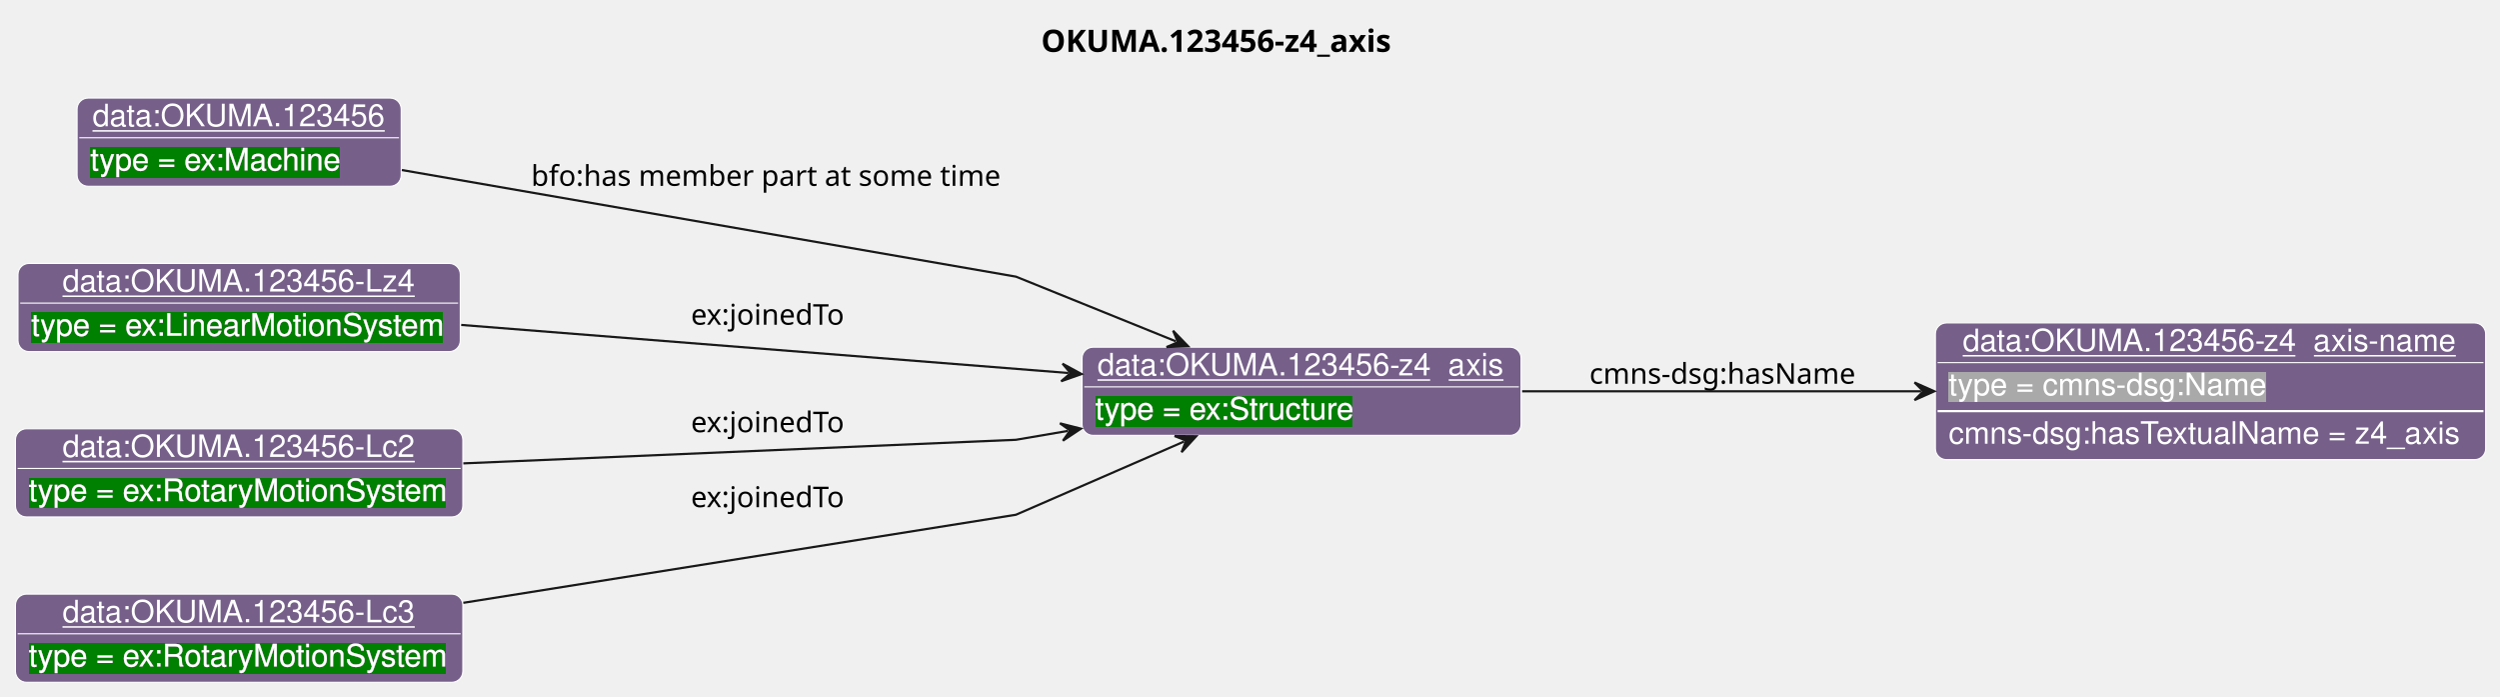
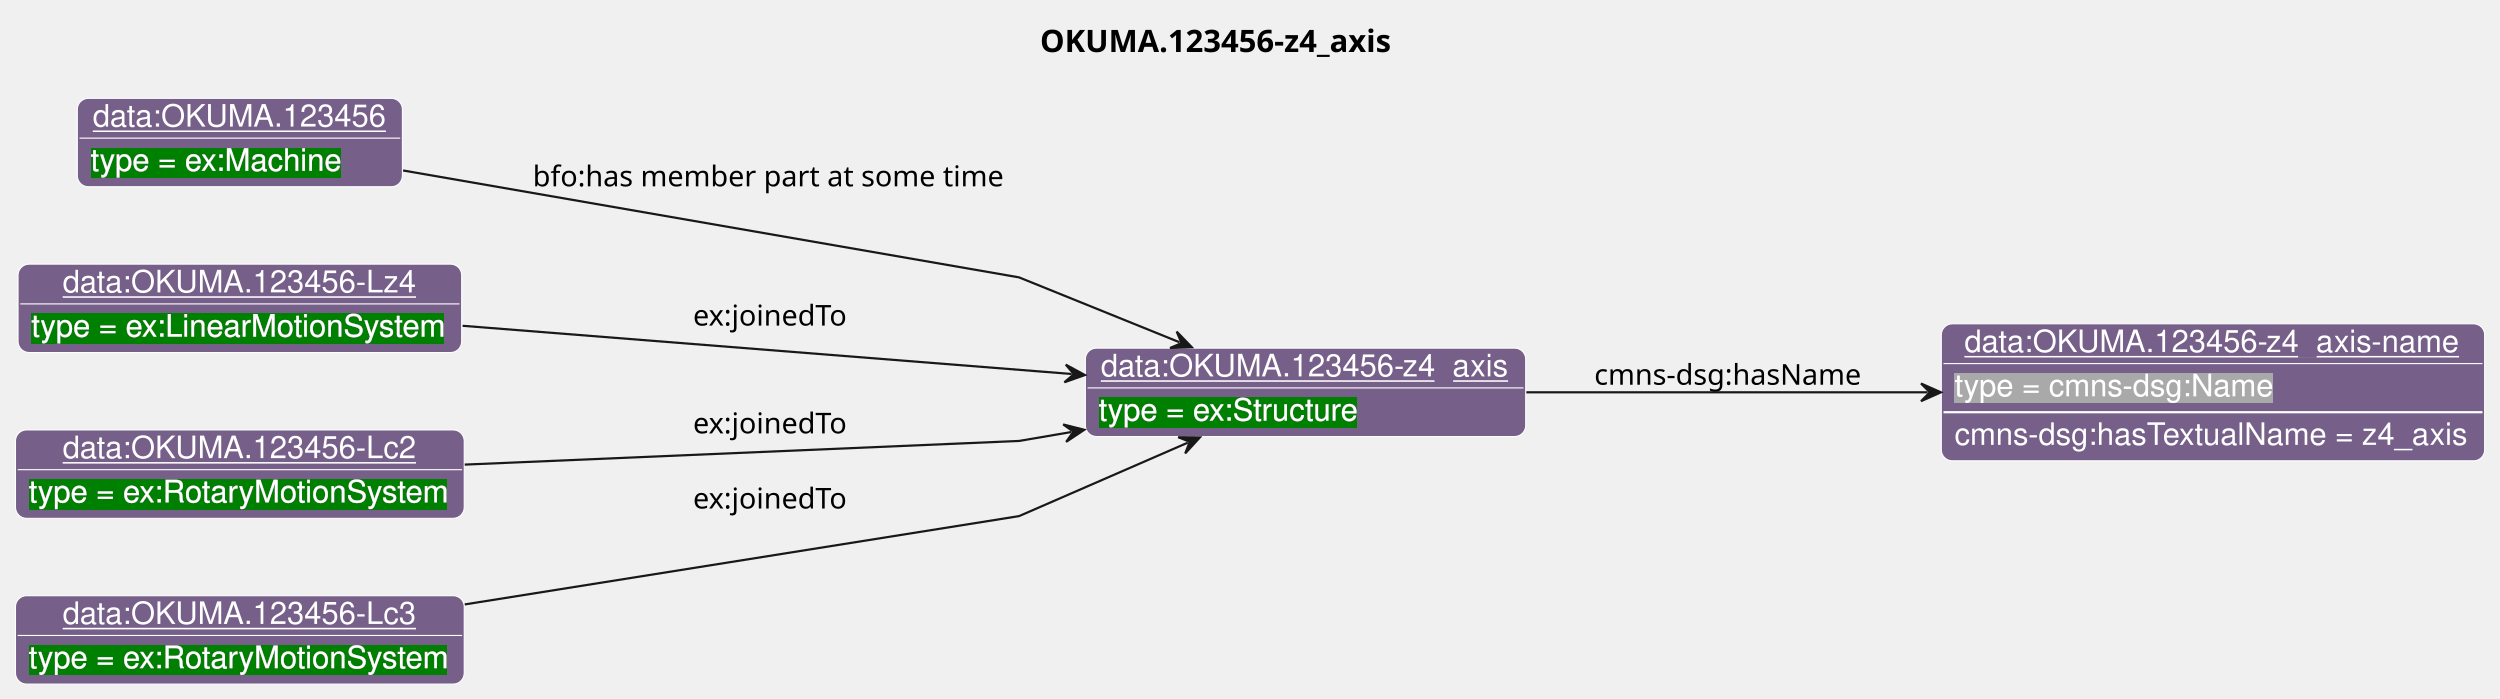
- <svg xmlns="http://www.w3.org/2000/svg" contentStyleType="text/css" data-diagram-type="CLASS" height="316px" preserveAspectRatio="none" style="width:1134px;height:316px;background:#FFFFFF;" version="1.1" viewBox="0 0 1134 316" width="1134px" zoomAndPan="magnify">
+ <svg xmlns="http://www.w3.org/2000/svg" contentStyleType="text/css" data-diagram-type="CLASS" height="316px" preserveAspectRatio="none" style="width:1131px;height:316px;background:#FFFFFF;" version="1.1" viewBox="0 0 1131 316" width="1131px" zoomAndPan="magnify">
  <defs>
-     <filter height="1" id="bk550t2n6f1ew0" width="1" x="0" y="0">
+     <filter height="1" id="bkl925wc9vgpj0" width="1" x="0" y="0">
      <feFlood flood-color="#008000" result="flood" />
      <feComposite in="SourceGraphic" in2="flood" operator="over" />
    </filter>
-     <filter height="1" id="bk550t2n6f1ew1" width="1" x="0" y="0">
+     <filter height="1" id="bkl925wc9vgpj1" width="1" x="0" y="0">
      <feFlood flood-color="#A9A9A9" result="flood" />
      <feComposite in="SourceGraphic" in2="flood" operator="over" />
    </filter>
  </defs>
  <g>
-     <text fill="#000000" font-family="sans-serif" font-size="14" font-weight="bold" lengthAdjust="spacing" textLength="176.08" x="472.436" y="23.535">OKUMA.123456-z4_axis</text>
+     <text fill="#000000" font-family="sans-serif" font-size="14" font-weight="bold" lengthAdjust="spacing" textLength="176.08" x="470.492" y="23.535">OKUMA.123456-z4_axis</text>
    <g class="entity" data-entity="o1" data-source-line="131" data-uid="ent0002" id="entity_o1">
      <rect fill="#76608A" height="40" rx="5" ry="5" style="stroke:#FFFFFF;stroke-width:0.5;" width="199.213" x="491.02" y="157.488" />
      <text fill="#FFFFFF" font-family="Helvetica" font-size="14" lengthAdjust="spacing" text-decoration="underline" textLength="185.213" x="498.02" y="170.269">data:OKUMA.123456-z4_axis</text>
      <line style="stroke:#FFFFFF;stroke-width:0.5;" x1="492.02" x2="689.233" y1="175.488" y2="175.488" />
-       <text fill="#FFFFFF" filter="url(#bk550t2n6f1ew0)" font-family="Helvetica" font-size="14" lengthAdjust="spacing" textLength="117.893" x="497.02" y="190.269">type = ex:Structure</text>
+       <text fill="#FFFFFF" filter="url(#bkl925wc9vgpj0)" font-family="Helvetica" font-size="14" lengthAdjust="spacing" textLength="117.893" x="497.02" y="190.269">type = ex:Structure</text>
    </g>
    <g class="entity" data-entity="o2" data-source-line="131" data-uid="ent0003" id="entity_o2">
-       <rect fill="#76608A" height="62" rx="5" ry="5" style="stroke:#FFFFFF;stroke-width:0.5;" width="249.713" x="878.24" y="146.488" />
-       <text fill="#FFFFFF" font-family="Helvetica" font-size="14" lengthAdjust="spacing" text-decoration="underline" textLength="224.895" x="890.649" y="159.269">data:OKUMA.123456-z4_axis-name</text>
-       <line style="stroke:#FFFFFF;stroke-width:0.5;" x1="879.24" x2="1126.953" y1="164.488" y2="164.488" />
-       <text fill="#FFFFFF" filter="url(#bk550t2n6f1ew1)" font-family="Helvetica" font-size="14" lengthAdjust="spacing" textLength="144.334" x="884.24" y="179.269">type = cmns-dsg:Name</text>
-       <line style="stroke:#FFFFFF;stroke-width:1;" x1="879.24" x2="1126.953" y1="186.488" y2="186.488" />
-       <text fill="#FFFFFF" font-family="Helvetica" font-size="14" lengthAdjust="spacing" textLength="237.713" x="884.24" y="201.269">cmns-dsg:hasTextualName  = z4_axis</text>
+       <rect fill="#76608A" height="62" rx="5" ry="5" style="stroke:#FFFFFF;stroke-width:0.5;" width="245.823" x="878.24" y="146.488" />
+       <text fill="#FFFFFF" font-family="Helvetica" font-size="14" lengthAdjust="spacing" text-decoration="underline" textLength="224.895" x="888.704" y="159.269">data:OKUMA.123456-z4_axis-name</text>
+       <line style="stroke:#FFFFFF;stroke-width:0.5;" x1="879.24" x2="1123.063" y1="164.488" y2="164.488" />
+       <text fill="#FFFFFF" filter="url(#bkl925wc9vgpj1)" font-family="Helvetica" font-size="14" lengthAdjust="spacing" textLength="144.334" x="884.24" y="179.269">type = cmns-dsg:Name</text>
+       <line style="stroke:#FFFFFF;stroke-width:1;" x1="879.24" x2="1123.063" y1="186.488" y2="186.488" />
+       <text fill="#FFFFFF" font-family="Helvetica" font-size="14" lengthAdjust="spacing" textLength="233.823" x="884.24" y="201.269">cmns-dsg:hasTextualName = z4_axis</text>
    </g>
    <g class="entity" data-entity="o3" data-source-line="131" data-uid="ent0004" id="entity_o3">
      <rect fill="#76608A" height="40" rx="5" ry="5" style="stroke:#FFFFFF;stroke-width:0.5;" width="147.082" x="34.97" y="44.488" />
      <text fill="#FFFFFF" font-family="Helvetica" font-size="14" lengthAdjust="spacing" text-decoration="underline" textLength="133.082" x="41.97" y="57.269">data:OKUMA.123456</text>
      <line style="stroke:#FFFFFF;stroke-width:0.5;" x1="35.97" x2="181.052" y1="62.488" y2="62.488" />
-       <text fill="#FFFFFF" filter="url(#bk550t2n6f1ew0)" font-family="Helvetica" font-size="14" lengthAdjust="spacing" textLength="114.01" x="40.97" y="77.269">type = ex:Machine</text>
+       <text fill="#FFFFFF" filter="url(#bkl925wc9vgpj0)" font-family="Helvetica" font-size="14" lengthAdjust="spacing" textLength="114.01" x="40.97" y="77.269">type = ex:Machine</text>
    </g>
    <g class="entity" data-entity="o4" data-source-line="131" data-uid="ent0005" id="entity_o4">
      <rect fill="#76608A" height="40" rx="5" ry="5" style="stroke:#FFFFFF;stroke-width:0.5;" width="200.706" x="8.16" y="119.488" />
      <text fill="#FFFFFF" font-family="Helvetica" font-size="14" lengthAdjust="spacing" text-decoration="underline" textLength="160.316" x="28.355" y="132.269">data:OKUMA.123456-Lz4</text>
      <line style="stroke:#FFFFFF;stroke-width:0.5;" x1="9.16" x2="207.866" y1="137.488" y2="137.488" />
-       <text fill="#FFFFFF" filter="url(#bk550t2n6f1ew0)" font-family="Helvetica" font-size="14" lengthAdjust="spacing" textLength="188.706" x="14.16" y="152.269">type = ex:LinearMotionSystem</text>
+       <text fill="#FFFFFF" filter="url(#bkl925wc9vgpj0)" font-family="Helvetica" font-size="14" lengthAdjust="spacing" textLength="188.706" x="14.16" y="152.269">type = ex:LinearMotionSystem</text>
    </g>
    <g class="entity" data-entity="o5" data-source-line="131" data-uid="ent0006" id="entity_o5">
      <rect fill="#76608A" height="40" rx="5" ry="5" style="stroke:#FFFFFF;stroke-width:0.5;" width="203.023" x="7" y="194.488" />
      <text fill="#FFFFFF" font-family="Helvetica" font-size="14" lengthAdjust="spacing" text-decoration="underline" textLength="160.316" x="28.354" y="207.269">data:OKUMA.123456-Lc2</text>
      <line style="stroke:#FFFFFF;stroke-width:0.5;" x1="8" x2="209.023" y1="212.488" y2="212.488" />
-       <text fill="#FFFFFF" filter="url(#bk550t2n6f1ew0)" font-family="Helvetica" font-size="14" lengthAdjust="spacing" textLength="191.023" x="13" y="227.269">type = ex:RotaryMotionSystem</text>
+       <text fill="#FFFFFF" filter="url(#bkl925wc9vgpj0)" font-family="Helvetica" font-size="14" lengthAdjust="spacing" textLength="191.023" x="13" y="227.269">type = ex:RotaryMotionSystem</text>
    </g>
    <g class="entity" data-entity="o6" data-source-line="131" data-uid="ent0007" id="entity_o6">
      <rect fill="#76608A" height="40" rx="5" ry="5" style="stroke:#FFFFFF;stroke-width:0.5;" width="203.023" x="7" y="269.488" />
      <text fill="#FFFFFF" font-family="Helvetica" font-size="14" lengthAdjust="spacing" text-decoration="underline" textLength="160.316" x="28.354" y="282.269">data:OKUMA.123456-Lc3</text>
      <line style="stroke:#FFFFFF;stroke-width:0.5;" x1="8" x2="209.023" y1="287.488" y2="287.488" />
-       <text fill="#FFFFFF" filter="url(#bk550t2n6f1ew0)" font-family="Helvetica" font-size="14" lengthAdjust="spacing" textLength="191.023" x="13" y="302.269">type = ex:RotaryMotionSystem</text>
+       <text fill="#FFFFFF" filter="url(#bkl925wc9vgpj0)" font-family="Helvetica" font-size="14" lengthAdjust="spacing" textLength="191.023" x="13" y="302.269">type = ex:RotaryMotionSystem</text>
    </g>
    <g class="link" data-entity-1="o1" data-entity-2="o2" data-source-line="195" data-uid="lnk8" id="link_o1_o2">
-       <path codeLine="195" d="M690.73,177.488 C746.96,177.488 811.84,177.488 871.77,177.488" fill="none" id="o1-to-o2" style="stroke:#181818;stroke-width:1;" />
-       <polygon fill="#181818" points="877.77,177.488,868.77,173.488,872.77,177.488,868.77,181.488,877.77,177.488" style="stroke:#181818;stroke-width:1;" />
+       <path codeLine="195" d="M690.52,177.488 C746.96,177.488 812.17,177.488 872.07,177.488" fill="none" id="o1-to-o2" style="stroke:#181818;stroke-width:1;" />
+       <polygon fill="#181818" points="878.07,177.488,869.07,173.488,873.07,177.488,869.07,181.488,878.07,177.488" style="stroke:#181818;stroke-width:1;" />
      <text fill="#000000" font-family="sans-serif" font-size="13" lengthAdjust="spacing" textLength="126.077" x="721.24" y="174.057">cmns-dsg:hasName</text>
    </g>
    <g class="link" data-entity-1="o3" data-entity-2="o1" data-source-line="195" data-uid="lnk9" id="link_o3_o1">
      <path codeLine="195" d="M182.35,77.128 C285.31,94.998 461.02,125.488 461.02,125.488 C461.02,125.488 497.578,140.269 533.608,154.839" fill="none" id="o3-to-o1" style="stroke:#181818;stroke-width:1;" />
      <polygon fill="#181818" points="539.17,157.088,532.326,150.006,534.535,155.214,529.327,157.423,539.17,157.088" style="stroke:#181818;stroke-width:1;" />
      <text fill="#000000" font-family="sans-serif" font-size="13" lengthAdjust="spacing" textLength="219.337" x="241.02" y="84.297">bfo:has member part at some time</text>
    </g>
    <g class="link" data-entity-1="o4" data-entity-2="o1" data-source-line="195" data-uid="lnk10" id="link_o4_o1">
      <path codeLine="195" d="M209.28,147.388 C291.84,153.918 402.529,162.674 484.829,169.194" fill="none" id="o4-to-o1" style="stroke:#181818;stroke-width:1;" />
      <polygon fill="#181818" points="490.81,169.668,482.154,164.97,485.826,169.273,481.522,172.945,490.81,169.668" style="stroke:#181818;stroke-width:1;" />
      <text fill="#000000" font-family="sans-serif" font-size="13" lengthAdjust="spacing" textLength="74.725" x="313.52" y="147.287">ex:joinedTo</text>
    </g>
    <g class="link" data-entity-1="o5" data-entity-2="o1" data-source-line="195" data-uid="lnk11" id="link_o5_o1">
      <path codeLine="195" d="M210.24,210.188 C314.11,205.758 461.02,199.488 461.02,199.488 C461.02,199.488 467.516,198.382 484.616,195.452" fill="none" id="o5-to-o1" style="stroke:#181818;stroke-width:1;" />
      <polygon fill="#181818" points="490.53,194.438,480.984,192.016,485.602,195.283,482.335,199.901,490.53,194.438" style="stroke:#181818;stroke-width:1;" />
      <text fill="#000000" font-family="sans-serif" font-size="13" lengthAdjust="spacing" textLength="74.725" x="313.52" y="196.057">ex:joinedTo</text>
    </g>
    <g class="link" data-entity-1="o6" data-entity-2="o1" data-source-line="195" data-uid="lnk12" id="link_o6_o1">
      <path codeLine="195" d="M210.24,273.438 C314.11,256.888 461.02,233.488 461.02,233.488 C461.02,233.488 500.559,216.273 537.339,200.263" fill="none" id="o6-to-o1" style="stroke:#181818;stroke-width:1;" />
      <polygon fill="#181818" points="542.84,197.868,532.991,197.793,538.255,199.864,536.184,205.128,542.84,197.868" style="stroke:#181818;stroke-width:1;" />
      <text fill="#000000" font-family="sans-serif" font-size="13" lengthAdjust="spacing" textLength="74.725" x="313.52" y="230.057">ex:joinedTo</text>
    </g>
  </g>
</svg>
